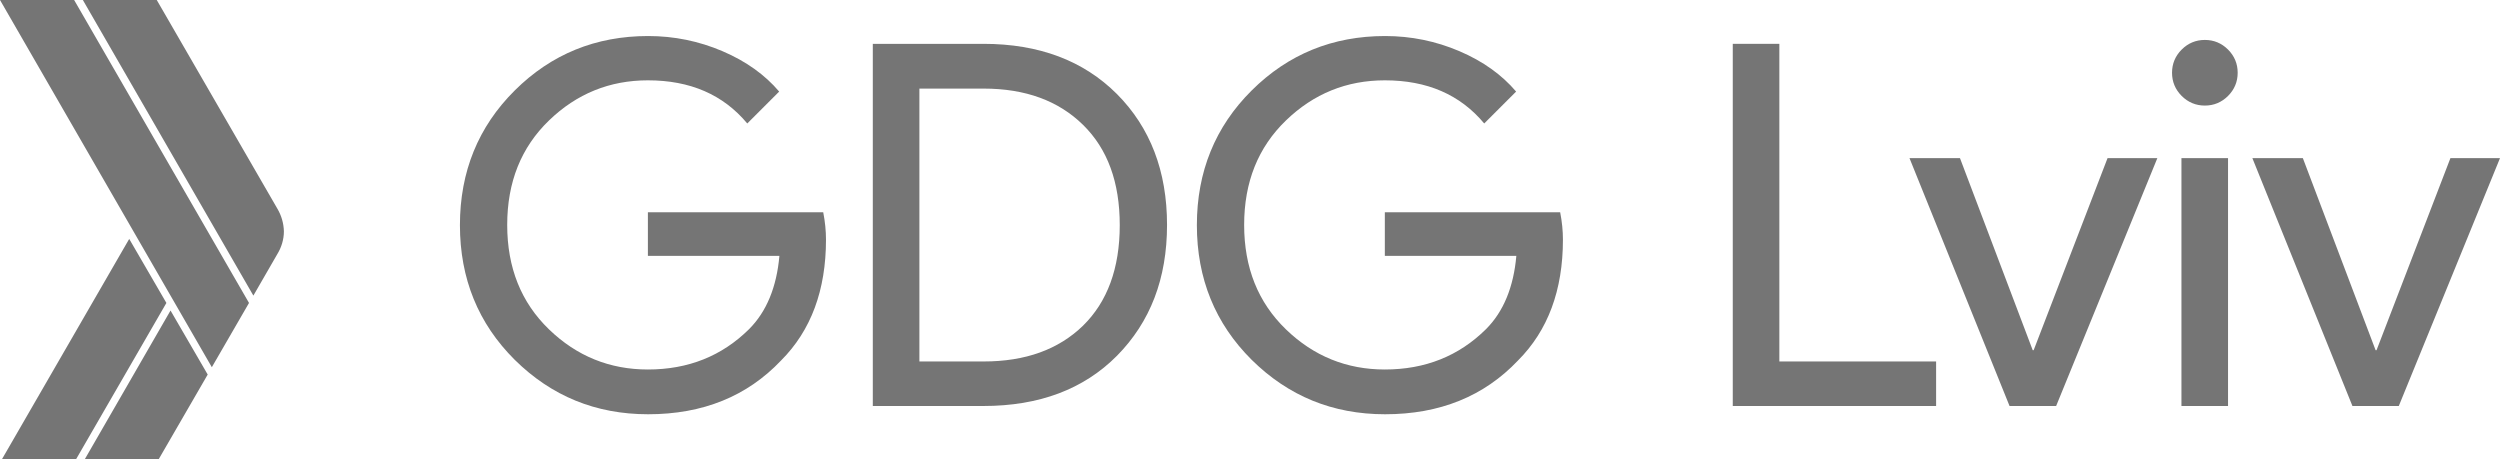
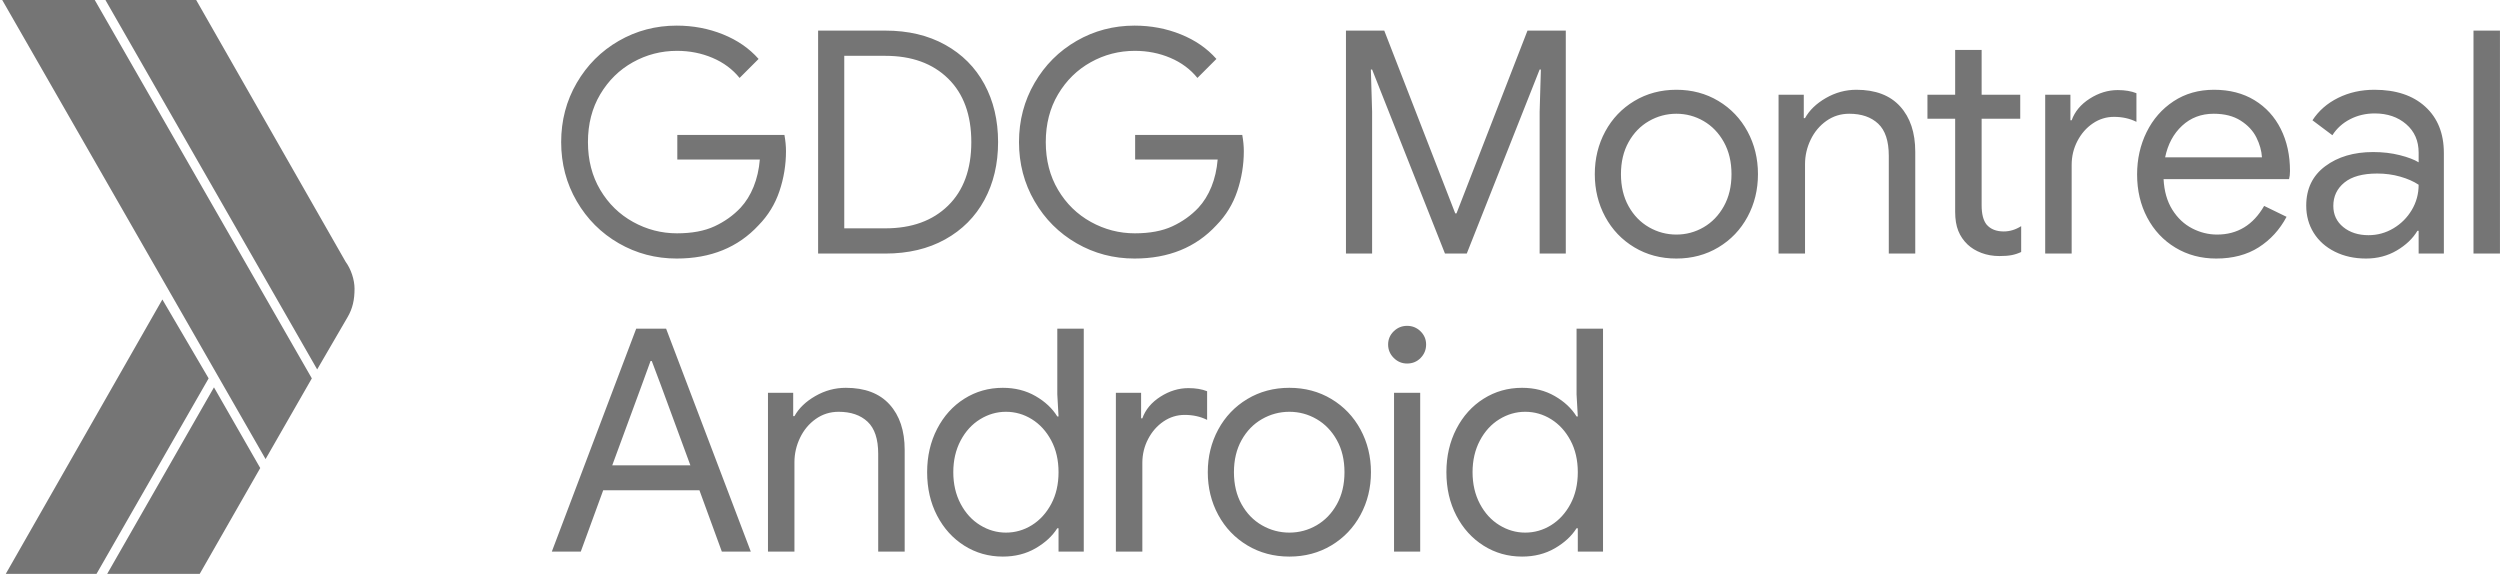
- <svg xmlns="http://www.w3.org/2000/svg" id="Layer_4" viewBox="95 151 1089.3 200">
-   <style>.st0{fill:#757575}</style>
-   <g id="XMLID_6_">
-     <path id="XMLID_3_" class="st0" d="M454.9 255.4c0 22-6.5 39.6-19.6 52.7-14.8 15.6-34.1 23.4-57.9 23.4-22.8 0-42.1-7.9-58.1-23.7-15.9-15.8-23.9-35.4-23.9-58.7s8-42.9 23.9-58.7 35.3-23.7 58.1-23.7c11.3 0 22.1 2.2 32.4 6.6 10.3 4.4 18.5 10.3 24.7 17.6l-13.9 13.9c-10.5-12.6-24.9-18.8-43.3-18.8-16.6 0-31 5.8-43.1 17.5-12.1 11.7-18.2 26.8-18.2 45.5s6.1 33.8 18.2 45.5c12.1 11.7 26.5 17.5 43.1 17.5 17.6 0 32.3-5.9 44.1-17.6 7.6-7.6 12-18.3 13.2-31.9h-57.3v-19h76.4c.8 4.1 1.2 8.1 1.2 11.9z" />
-     <path id="XMLID_20_" class="st0" d="M475.3 327.9V170.1h48.2c24.2 0 43.6 7.3 58.2 21.9 14.5 14.6 21.8 33.6 21.8 57s-7.3 42.3-21.8 57c-14.5 14.6-33.9 21.9-58.2 21.9h-48.2zm20.3-19.4h28c18.2 0 32.6-5.2 43.3-15.6 10.6-10.4 16-25 16-43.8 0-18.7-5.3-33.2-16-43.7s-25.1-15.8-43.3-15.8h-28v118.9z" />
-     <path id="XMLID_23_" class="st0" d="M776 255.4c0 22-6.5 39.6-19.6 52.7-14.8 15.6-34.1 23.4-57.9 23.4-22.8 0-42.1-7.9-58.1-23.7-15.9-15.8-23.9-35.4-23.9-58.7s8-42.9 23.9-58.7 35.3-23.7 58.1-23.7c11.3 0 22.1 2.2 32.4 6.6 10.3 4.4 18.5 10.3 24.7 17.6l-13.9 13.9c-10.5-12.6-24.9-18.8-43.3-18.8-16.6 0-31 5.8-43.1 17.5s-18.2 26.8-18.2 45.5 6.1 33.8 18.2 45.5 26.5 17.5 43.1 17.5c17.6 0 32.3-5.9 44.1-17.6 7.6-7.6 12-18.3 13.2-31.9h-57.3v-19h76.4c.8 4.1 1.2 8.1 1.2 11.9z" />
-     <path id="XMLID_25_" class="st0" d="M850 327.9V170.1h20.3v138.4h68.3v19.4H850z" />
-     <path id="XMLID_27_" class="st0" d="M970.6 327.9l-43.6-108h22l31.7 83.7h.4l32.2-83.7h21.7l-44.1 108h-20.3z" />
-     <path id="XMLID_29_" class="st0" d="M1065.8 192.8c-2.8 2.8-6.2 4.2-10.1 4.2-3.9 0-7.3-1.4-10.1-4.2-2.8-2.8-4.2-6.2-4.2-10.1 0-3.9 1.4-7.3 4.2-10.1 2.8-2.8 6.2-4.2 10.1-4.2 3.9 0 7.3 1.4 10.1 4.2 2.8 2.8 4.2 6.2 4.2 10.1 0 3.9-1.4 7.3-4.2 10.1zm0 135.1h-20.3v-108h20.3v108z" />
-     <path id="XMLID_32_" class="st0" d="M1120 327.9l-43.6-108h22l31.7 83.7h.4l32.2-83.7h21.6l-44.1 108H1120z" />
-   </g>
-   <g id="XMLID_261_">
-     <path id="XMLID_259_" class="st0" d="M127.3 151H95l92.3 160 16.2-28-76.2-132z" />
-     <path id="XMLID_258_" class="st0" d="M215.9 242l-52.6-91h-32.2l74.3 128.8 10.5-18.2c1.7-2.8 2.8-6.2 2.8-9.8-.1-3.6-1.1-6.9-2.8-9.8z" />
-     <path id="XMLID_257_" class="st0" d="M151.3 255.1L95.9 351h32.3l39.3-68-16.2-27.9z" />
-     <path id="XMLID_256_" class="st0" d="M169.3 286.3L132 351h32.2l21.3-36.8-16.2-27.9z" />
+ <svg xmlns="http://www.w3.org/2000/svg" width="562px" height="129px" viewBox="0 0 562 129" version="1.1">
+   <g id="Page-1" stroke="none" stroke-width="1" fill="none" fill-rule="evenodd">
+     <g id="logo-monochrome" fill="#757575">
+       <g id="Group">
+         <g id="XMLID_261_" transform="translate(0.5, 0)">
+           <polygon id="XMLID_259_" points="20.8 0 0 0 59.2 103.2 69.6 85.059" />
+           <path d="M77.2,58.856 L43.6,0 L23.2,0 L70.8,83.044 L77.6,71.353 C78.8,69.338 79.2,67.322 79.2,64.903 C79.2,62.888 78.4,60.469 77.2,58.856 Z" id="XMLID_258_" />
+           <polygon id="XMLID_257_" points="36 67.322 0.8 129 21.2 129 46.4 85.059" />
+           <polygon id="XMLID_256_" points="47.6 87.075 23.6 129 44.4 129 58 105.216" />
+         </g>
+         <path d="M152.12,58.12 C147.407,58.12 143.067,56.977 139.1,54.69 C135.133,52.403 131.983,49.253 129.65,45.24 C127.317,41.227 126.15,36.793 126.15,31.94 C126.15,27.087 127.317,22.653 129.65,18.64 C131.983,14.627 135.133,11.477 139.1,9.19 C143.067,6.903 147.407,5.76 152.12,5.76 C155.807,5.76 159.272,6.413 162.515,7.72 C165.758,9.027 168.43,10.87 170.53,13.25 L166.26,17.52 C164.673,15.56 162.643,14.055 160.17,13.005 C157.697,11.955 155.037,11.43 152.19,11.43 C148.643,11.43 145.342,12.282 142.285,13.985 C139.228,15.688 136.778,18.092 134.935,21.195 C133.092,24.298 132.17,27.88 132.17,31.94 C132.17,36 133.092,39.582 134.935,42.685 C136.778,45.788 139.24,48.192 142.32,49.895 C145.4,51.598 148.69,52.45 152.19,52.45 C155.55,52.45 158.362,51.925 160.625,50.875 C162.888,49.825 164.837,48.437 166.47,46.71 C167.683,45.403 168.663,43.828 169.41,41.985 C170.157,40.142 170.623,38.1 170.81,35.86 L152.26,35.86 L152.26,30.33 L176.34,30.33 C176.573,31.637 176.69,32.85 176.69,33.97 C176.69,37.05 176.2,40.048 175.22,42.965 C174.24,45.882 172.677,48.437 170.53,50.63 C165.91,55.623 159.773,58.12 152.12,58.12 Z M183.91,6.88 L199.03,6.88 C204.163,6.88 208.643,7.942 212.47,10.065 C216.297,12.188 219.237,15.14 221.29,18.92 C223.343,22.7 224.37,27.04 224.37,31.94 C224.37,36.84 223.343,41.18 221.29,44.96 C219.237,48.74 216.297,51.692 212.47,53.815 C208.643,55.938 204.163,57 199.03,57 L183.91,57 L183.91,6.88 Z M199.03,51.33 C204.957,51.33 209.658,49.627 213.135,46.22 C216.612,42.813 218.35,38.053 218.35,31.94 C218.35,25.827 216.612,21.067 213.135,17.66 C209.658,14.253 204.957,12.55 199.03,12.55 L189.79,12.55 L189.79,51.33 L199.03,51.33 Z M255.04,58.12 C250.327,58.12 245.987,56.977 242.02,54.69 C238.053,52.403 234.903,49.253 232.57,45.24 C230.237,41.227 229.07,36.793 229.07,31.94 C229.07,27.087 230.237,22.653 232.57,18.64 C234.903,14.627 238.053,11.477 242.02,9.19 C245.987,6.903 250.327,5.76 255.04,5.76 C258.727,5.76 262.192,6.413 265.435,7.72 C268.678,9.027 271.35,10.87 273.45,13.25 L269.18,17.52 C267.593,15.56 265.563,14.055 263.09,13.005 C260.617,11.955 257.957,11.43 255.11,11.43 C251.563,11.43 248.262,12.282 245.205,13.985 C242.148,15.688 239.698,18.092 237.855,21.195 C236.012,24.298 235.09,27.88 235.09,31.94 C235.09,36 236.012,39.582 237.855,42.685 C239.698,45.788 242.16,48.192 245.24,49.895 C248.32,51.598 251.61,52.45 255.11,52.45 C258.47,52.45 261.282,51.925 263.545,50.875 C265.808,49.825 267.757,48.437 269.39,46.71 C270.603,45.403 271.583,43.828 272.33,41.985 C273.077,40.142 273.543,38.1 273.73,35.86 L255.18,35.86 L255.18,30.33 L279.26,30.33 C279.493,31.637 279.61,32.85 279.61,33.97 C279.61,37.05 279.12,40.048 278.14,42.965 C277.16,45.882 275.597,48.437 273.45,50.63 C268.83,55.623 262.693,58.12 255.04,58.12 Z M302.57,6.88 L311.18,6.88 L327.14,47.97 L327.42,47.97 L343.38,6.88 L351.99,6.88 L351.99,57 L346.11,57 L346.11,25.15 L346.39,15.63 L346.11,15.63 L329.73,57 L324.83,57 L308.45,15.63 L308.17,15.63 L308.45,25.15 L308.45,57 L302.57,57 L302.57,6.88 Z M376.85,58.12 C373.35,58.12 370.2,57.28 367.4,55.6 C364.6,53.92 362.418,51.633 360.855,48.74 C359.292,45.847 358.51,42.65 358.51,39.15 C358.51,35.65 359.292,32.453 360.855,29.56 C362.418,26.667 364.6,24.38 367.4,22.7 C370.2,21.02 373.35,20.18 376.85,20.18 C380.35,20.18 383.5,21.02 386.3,22.7 C389.1,24.38 391.282,26.667 392.845,29.56 C394.408,32.453 395.19,35.65 395.19,39.15 C395.19,42.65 394.408,45.847 392.845,48.74 C391.282,51.633 389.1,53.92 386.3,55.6 C383.5,57.28 380.35,58.12 376.85,58.12 Z M376.85,52.73 C379.043,52.73 381.085,52.182 382.975,51.085 C384.865,49.988 386.382,48.413 387.525,46.36 C388.668,44.307 389.24,41.903 389.24,39.15 C389.24,36.397 388.668,33.993 387.525,31.94 C386.382,29.887 384.865,28.312 382.975,27.215 C381.085,26.118 379.043,25.57 376.85,25.57 C374.657,25.57 372.603,26.118 370.69,27.215 C368.777,28.312 367.248,29.887 366.105,31.94 C364.962,33.993 364.39,36.397 364.39,39.15 C364.39,41.903 364.962,44.307 366.105,46.36 C367.248,48.413 368.777,49.988 370.69,51.085 C372.603,52.182 374.657,52.73 376.85,52.73 Z M399.82,21.3 L405.49,21.3 L405.49,26.55 L405.77,26.55 C406.75,24.777 408.313,23.272 410.46,22.035 C412.607,20.798 414.893,20.18 417.32,20.18 C421.613,20.18 424.892,21.428 427.155,23.925 C429.418,26.422 430.55,29.817 430.55,34.11 L430.55,57 L424.6,57 L424.6,35.02 C424.6,31.707 423.807,29.303 422.22,27.81 C420.633,26.317 418.463,25.57 415.71,25.57 C413.797,25.57 412.082,26.107 410.565,27.18 C409.048,28.253 407.87,29.665 407.03,31.415 C406.19,33.165 405.77,34.997 405.77,36.91 L405.77,57 L399.82,57 L399.82,21.3 Z M449.46,57.56 C448.013,57.56 446.672,57.327 445.435,56.86 C444.198,56.393 443.16,55.763 442.32,54.97 C441.387,54.083 440.687,53.057 440.22,51.89 C439.753,50.723 439.52,49.3 439.52,47.62 L439.52,26.69 L433.29,26.69 L433.29,21.3 L439.52,21.3 L439.52,11.22 L445.47,11.22 L445.47,21.3 L454.15,21.3 L454.15,26.69 L445.47,26.69 L445.47,46.15 C445.47,48.11 445.843,49.557 446.59,50.49 C447.477,51.517 448.76,52.03 450.44,52.03 C451.793,52.03 453.1,51.633 454.36,50.84 L454.36,56.65 C453.66,56.977 452.948,57.21 452.225,57.35 C451.502,57.49 450.58,57.56 449.46,57.56 Z M459.76,21.3 L465.43,21.3 L465.43,27.04 L465.71,27.04 C466.41,25.08 467.763,23.458 469.77,22.175 C471.777,20.892 473.877,20.25 476.07,20.25 C477.703,20.25 479.103,20.483 480.27,20.95 L480.27,27.39 C478.777,26.643 477.097,26.27 475.23,26.27 C473.503,26.27 471.917,26.76 470.47,27.74 C469.023,28.72 467.868,30.038 467.005,31.695 C466.142,33.352 465.71,35.137 465.71,37.05 L465.71,57 L459.76,57 L459.76,21.3 Z M498.2,58.12 C494.793,58.12 491.737,57.303 489.03,55.67 C486.323,54.037 484.212,51.785 482.695,48.915 C481.178,46.045 480.42,42.813 480.42,39.22 C480.42,35.767 481.132,32.593 482.555,29.7 C483.978,26.807 485.997,24.497 488.61,22.77 C491.223,21.043 494.257,20.18 497.71,20.18 C501.21,20.18 504.243,20.962 506.81,22.525 C509.377,24.088 511.348,26.247 512.725,29 C514.102,31.753 514.79,34.903 514.79,38.45 C514.79,39.15 514.72,39.757 514.58,40.27 L486.37,40.27 C486.51,42.977 487.163,45.263 488.33,47.13 C489.497,48.997 490.978,50.397 492.775,51.33 C494.572,52.263 496.45,52.73 498.41,52.73 C502.983,52.73 506.507,50.583 508.98,46.29 L514.02,48.74 C512.48,51.633 510.392,53.92 507.755,55.6 C505.118,57.28 501.933,58.12 498.2,58.12 Z M508.49,35.37 C508.397,33.877 507.977,32.383 507.23,30.89 C506.483,29.397 505.305,28.137 503.695,27.11 C502.085,26.083 500.067,25.57 497.64,25.57 C494.84,25.57 492.472,26.468 490.535,28.265 C488.598,30.062 487.327,32.43 486.72,35.37 L508.49,35.37 Z M531.88,58.12 C529.267,58.12 526.933,57.607 524.88,56.58 C522.827,55.553 521.24,54.142 520.12,52.345 C519,50.548 518.44,48.507 518.44,46.22 C518.44,42.44 519.863,39.488 522.71,37.365 C525.557,35.242 529.15,34.18 533.49,34.18 C535.637,34.18 537.632,34.413 539.475,34.88 C541.318,35.347 542.73,35.883 543.71,36.49 L543.71,34.32 C543.71,31.66 542.777,29.525 540.91,27.915 C539.043,26.305 536.687,25.5 533.84,25.5 C531.833,25.5 529.99,25.932 528.31,26.795 C526.63,27.658 525.3,28.86 524.32,30.4 L519.84,27.04 C521.24,24.893 523.165,23.213 525.615,22 C528.065,20.787 530.783,20.18 533.77,20.18 C538.623,20.18 542.438,21.452 545.215,23.995 C547.992,26.538 549.38,30.003 549.38,34.39 L549.38,57 L543.71,57 L543.71,51.89 L543.43,51.89 C542.403,53.617 540.863,55.087 538.81,56.3 C536.757,57.513 534.447,58.12 531.88,58.12 Z M532.44,52.87 C534.447,52.87 536.313,52.357 538.04,51.33 C539.767,50.303 541.143,48.927 542.17,47.2 C543.197,45.473 543.71,43.583 543.71,41.53 C542.59,40.783 541.213,40.177 539.58,39.71 C537.947,39.243 536.22,39.01 534.4,39.01 C531.133,39.01 528.672,39.687 527.015,41.04 C525.358,42.393 524.53,44.143 524.53,46.29 C524.53,48.25 525.277,49.837 526.77,51.05 C528.263,52.263 530.153,52.87 532.44,52.87 Z M556.04,6.88 L561.99,6.88 L561.99,57 L556.04,57 L556.04,6.88 Z M143.02,73.88 L149.74,73.88 L168.78,124 L162.27,124 L157.23,110.21 L135.6,110.21 L130.56,124 L124.05,124 L143.02,73.88 Z M155.2,104.61 L148.55,86.55 L146.52,81.16 L146.24,81.16 L144.28,86.55 L137.63,104.61 L155.2,104.61 Z M172.64,88.3 L178.31,88.3 L178.31,93.55 L178.59,93.55 C179.57,91.777 181.133,90.272 183.28,89.035 C185.427,87.798 187.713,87.18 190.14,87.18 C194.433,87.18 197.712,88.428 199.975,90.925 C202.238,93.422 203.37,96.817 203.37,101.11 L203.37,124 L197.42,124 L197.42,102.02 C197.42,98.707 196.627,96.303 195.04,94.81 C193.453,93.317 191.283,92.57 188.53,92.57 C186.617,92.57 184.902,93.107 183.385,94.18 C181.868,95.253 180.69,96.665 179.85,98.415 C179.01,100.165 178.59,101.997 178.59,103.91 L178.59,124 L172.64,124 L172.64,88.3 Z M225.43,125.12 C222.257,125.12 219.375,124.303 216.785,122.67 C214.195,121.037 212.153,118.785 210.66,115.915 C209.167,113.045 208.42,109.79 208.42,106.15 C208.42,102.557 209.167,99.313 210.66,96.42 C212.153,93.527 214.195,91.263 216.785,89.63 C219.375,87.997 222.257,87.18 225.43,87.18 C228.183,87.18 230.633,87.798 232.78,89.035 C234.927,90.272 236.56,91.8 237.68,93.62 L237.96,93.62 L237.68,88.65 L237.68,73.88 L243.63,73.88 L243.63,124 L237.96,124 L237.96,118.75 L237.68,118.75 C236.56,120.523 234.927,122.028 232.78,123.265 C230.633,124.502 228.183,125.12 225.43,125.12 Z M226.13,119.73 C228.23,119.73 230.178,119.17 231.975,118.05 C233.772,116.93 235.218,115.343 236.315,113.29 C237.412,111.237 237.96,108.857 237.96,106.15 C237.96,103.443 237.412,101.063 236.315,99.01 C235.218,96.957 233.772,95.37 231.975,94.25 C230.178,93.13 228.23,92.57 226.13,92.57 C224.077,92.57 222.14,93.13 220.32,94.25 C218.5,95.37 217.042,96.968 215.945,99.045 C214.848,101.122 214.3,103.49 214.3,106.15 C214.3,108.81 214.848,111.178 215.945,113.255 C217.042,115.332 218.5,116.93 220.32,118.05 C222.14,119.17 224.077,119.73 226.13,119.73 Z M250.85,88.3 L256.52,88.3 L256.52,94.04 L256.8,94.04 C257.5,92.08 258.853,90.458 260.86,89.175 C262.867,87.892 264.967,87.25 267.16,87.25 C268.793,87.25 270.193,87.483 271.36,87.95 L271.36,94.39 C269.867,93.643 268.187,93.27 266.32,93.27 C264.593,93.27 263.007,93.76 261.56,94.74 C260.113,95.72 258.958,97.038 258.095,98.695 C257.232,100.352 256.8,102.137 256.8,104.05 L256.8,124 L250.85,124 L250.85,88.3 Z M289.85,125.12 C286.35,125.12 283.2,124.28 280.4,122.6 C277.6,120.92 275.418,118.633 273.855,115.74 C272.292,112.847 271.51,109.65 271.51,106.15 C271.51,102.65 272.292,99.453 273.855,96.56 C275.418,93.667 277.6,91.38 280.4,89.7 C283.2,88.02 286.35,87.18 289.85,87.18 C293.35,87.18 296.5,88.02 299.3,89.7 C302.1,91.38 304.282,93.667 305.845,96.56 C307.408,99.453 308.19,102.65 308.19,106.15 C308.19,109.65 307.408,112.847 305.845,115.74 C304.282,118.633 302.1,120.92 299.3,122.6 C296.5,124.28 293.35,125.12 289.85,125.12 Z M289.85,119.73 C292.043,119.73 294.085,119.182 295.975,118.085 C297.865,116.988 299.382,115.413 300.525,113.36 C301.668,111.307 302.24,108.903 302.24,106.15 C302.24,103.397 301.668,100.993 300.525,98.94 C299.382,96.887 297.865,95.312 295.975,94.215 C294.085,93.118 292.043,92.57 289.85,92.57 C287.657,92.57 285.603,93.118 283.69,94.215 C281.777,95.312 280.248,96.887 279.105,98.94 C277.962,100.993 277.39,103.397 277.39,106.15 C277.39,108.903 277.962,111.307 279.105,113.36 C280.248,115.413 281.777,116.988 283.69,118.085 C285.603,119.182 287.657,119.73 289.85,119.73 Z M316.32,81.72 C315.153,81.72 314.15,81.3 313.31,80.46 C312.47,79.62 312.05,78.617 312.05,77.45 C312.05,76.283 312.47,75.292 313.31,74.475 C314.15,73.658 315.153,73.25 316.32,73.25 C317.487,73.25 318.49,73.658 319.33,74.475 C320.17,75.292 320.59,76.283 320.59,77.45 C320.59,78.617 320.182,79.62 319.365,80.46 C318.548,81.3 317.533,81.72 316.32,81.72 Z M313.38,88.3 L319.26,88.3 L319.26,124 L313.38,124 L313.38,88.3 Z M342.16,125.12 C338.987,125.12 336.105,124.303 333.515,122.67 C330.925,121.037 328.883,118.785 327.39,115.915 C325.897,113.045 325.15,109.79 325.15,106.15 C325.15,102.557 325.897,99.313 327.39,96.42 C328.883,93.527 330.925,91.263 333.515,89.63 C336.105,87.997 338.987,87.18 342.16,87.18 C344.913,87.18 347.363,87.798 349.51,89.035 C351.657,90.272 353.29,91.8 354.41,93.62 L354.69,93.62 L354.41,88.65 L354.41,73.88 L360.36,73.88 L360.36,124 L354.69,124 L354.69,118.75 L354.41,118.75 C353.29,120.523 351.657,122.028 349.51,123.265 C347.363,124.502 344.913,125.12 342.16,125.12 Z M342.86,119.73 C344.96,119.73 346.908,119.17 348.705,118.05 C350.502,116.93 351.948,115.343 353.045,113.29 C354.142,111.237 354.69,108.857 354.69,106.15 C354.69,103.443 354.142,101.063 353.045,99.01 C351.948,96.957 350.502,95.37 348.705,94.25 C346.908,93.13 344.96,92.57 342.86,92.57 C340.807,92.57 338.87,93.13 337.05,94.25 C335.23,95.37 333.772,96.968 332.675,99.045 C331.578,101.122 331.03,103.49 331.03,106.15 C331.03,108.81 331.578,111.178 332.675,113.255 C333.772,115.332 335.23,116.93 337.05,118.05 C338.87,119.17 340.807,119.73 342.86,119.73 Z" id="GDG-Montreal-Android" />
+       </g>
+     </g>
  </g>
</svg>
